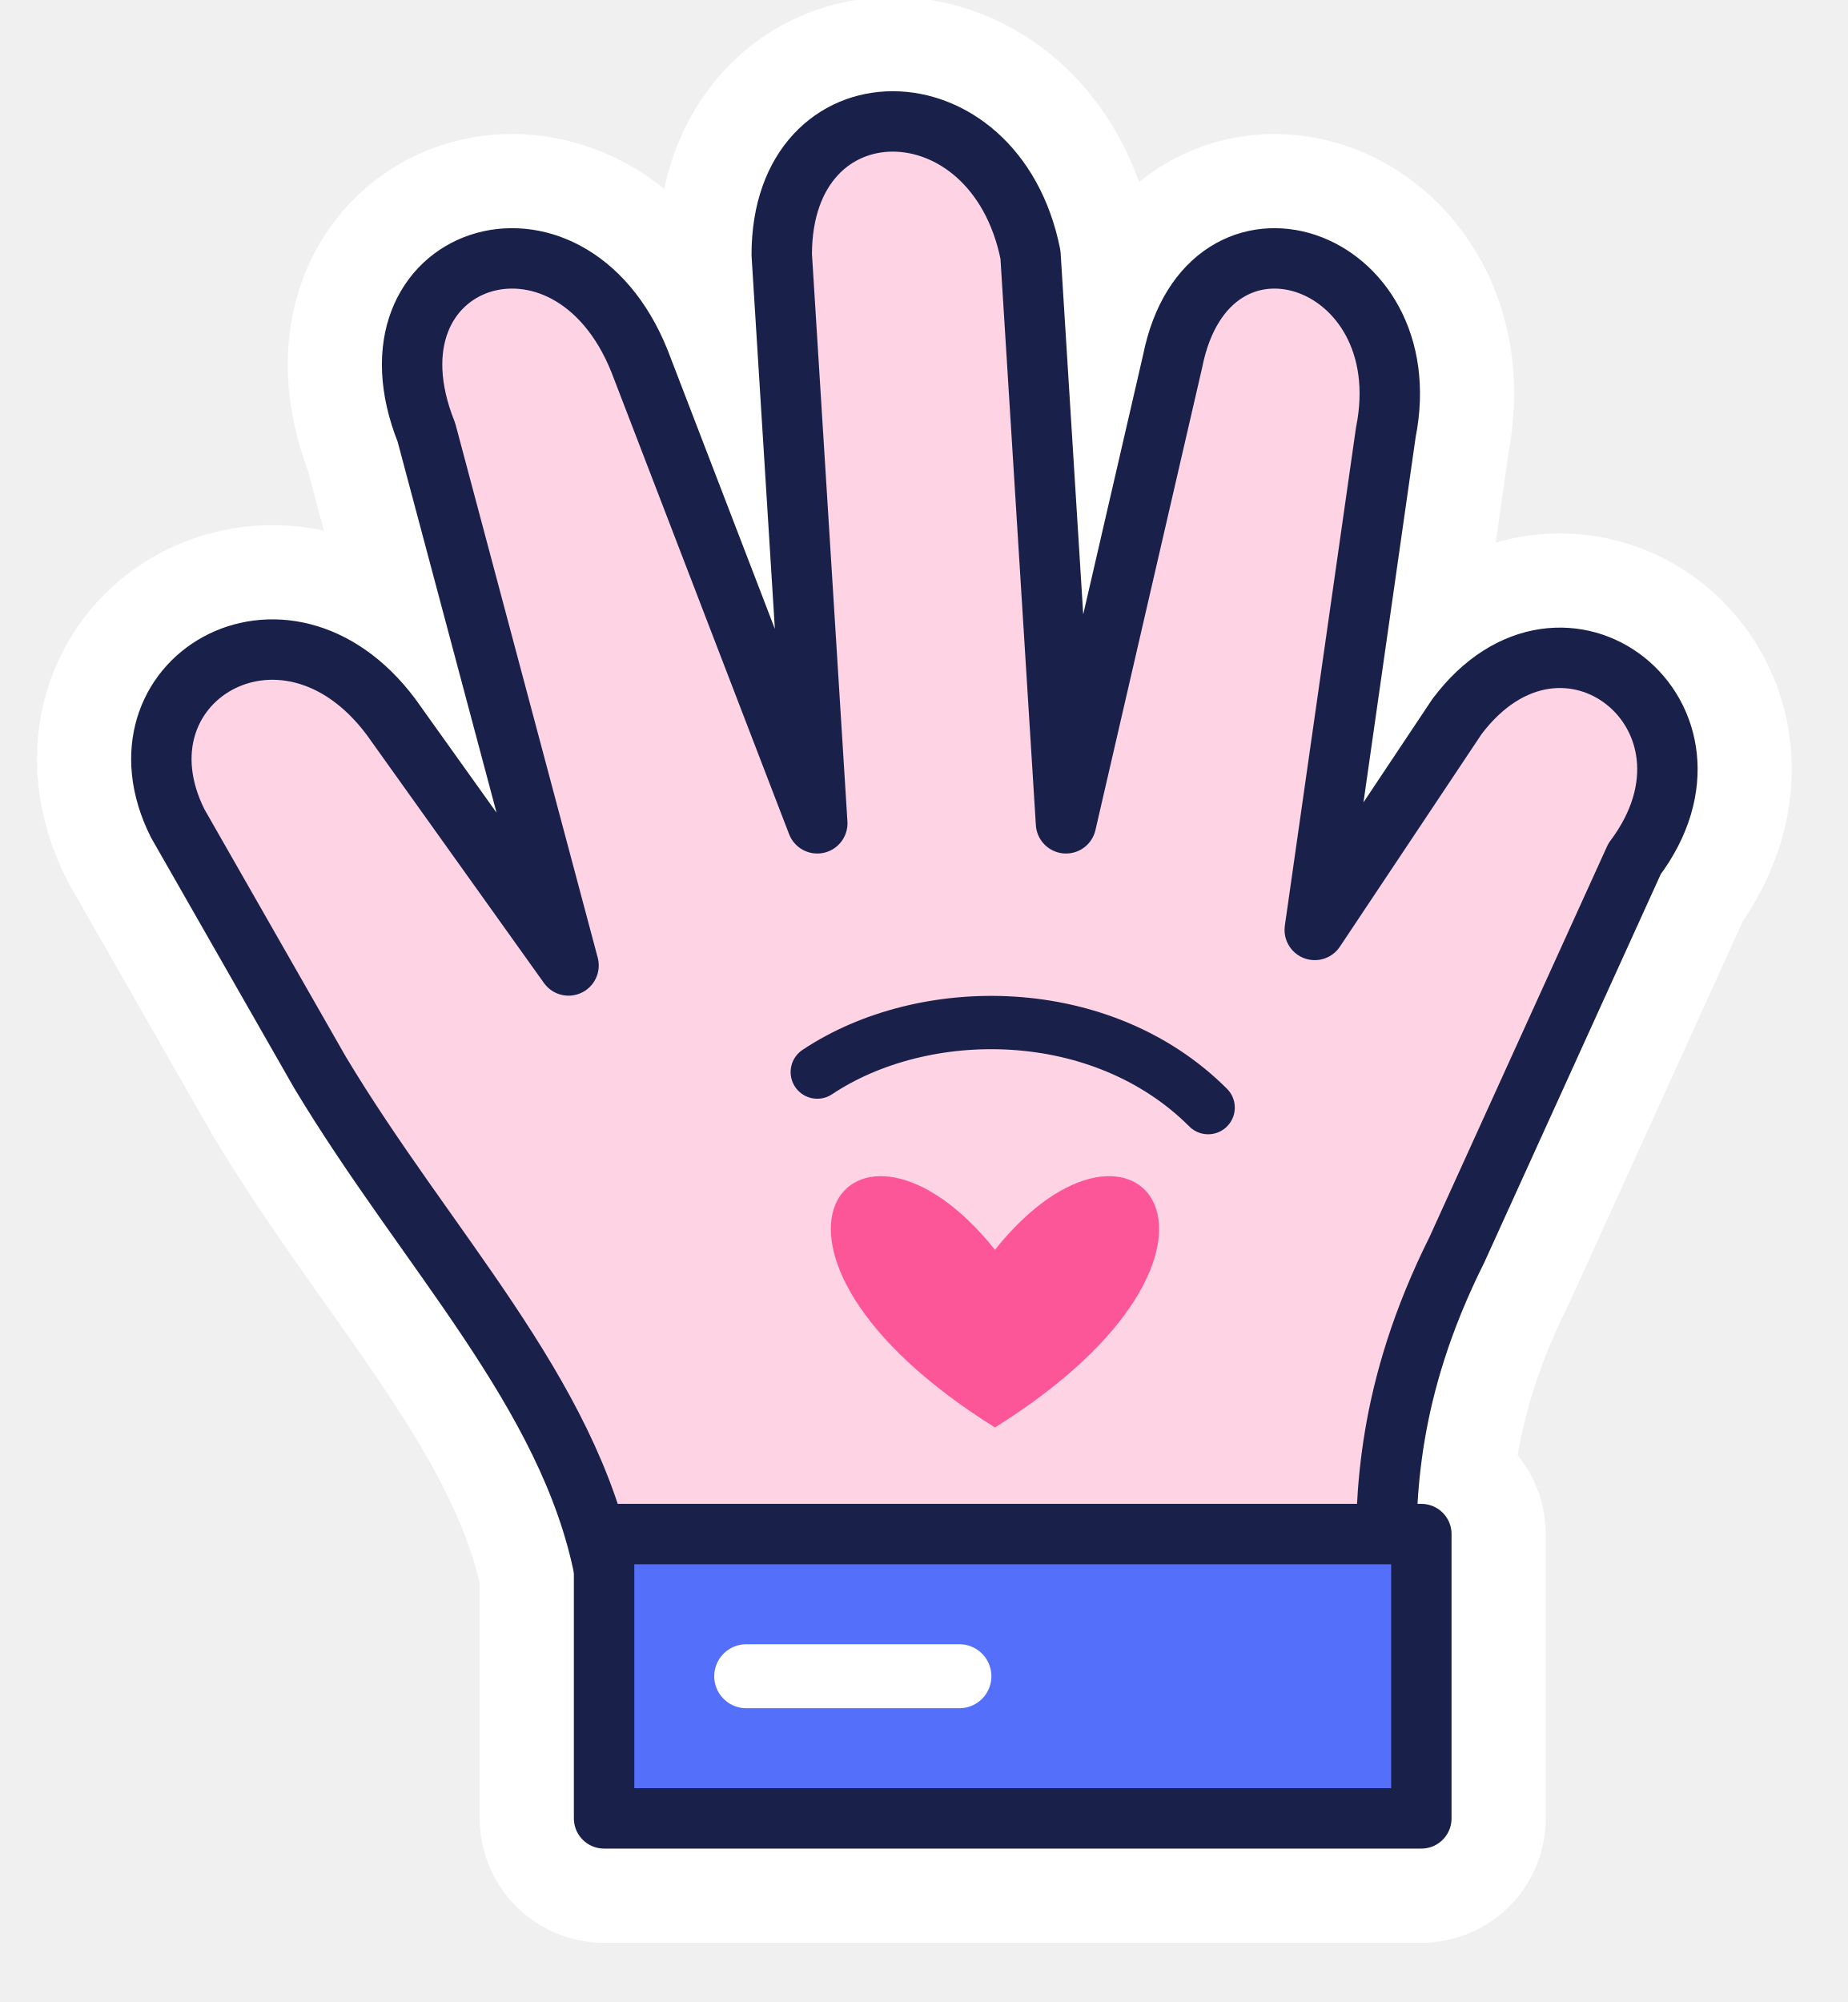
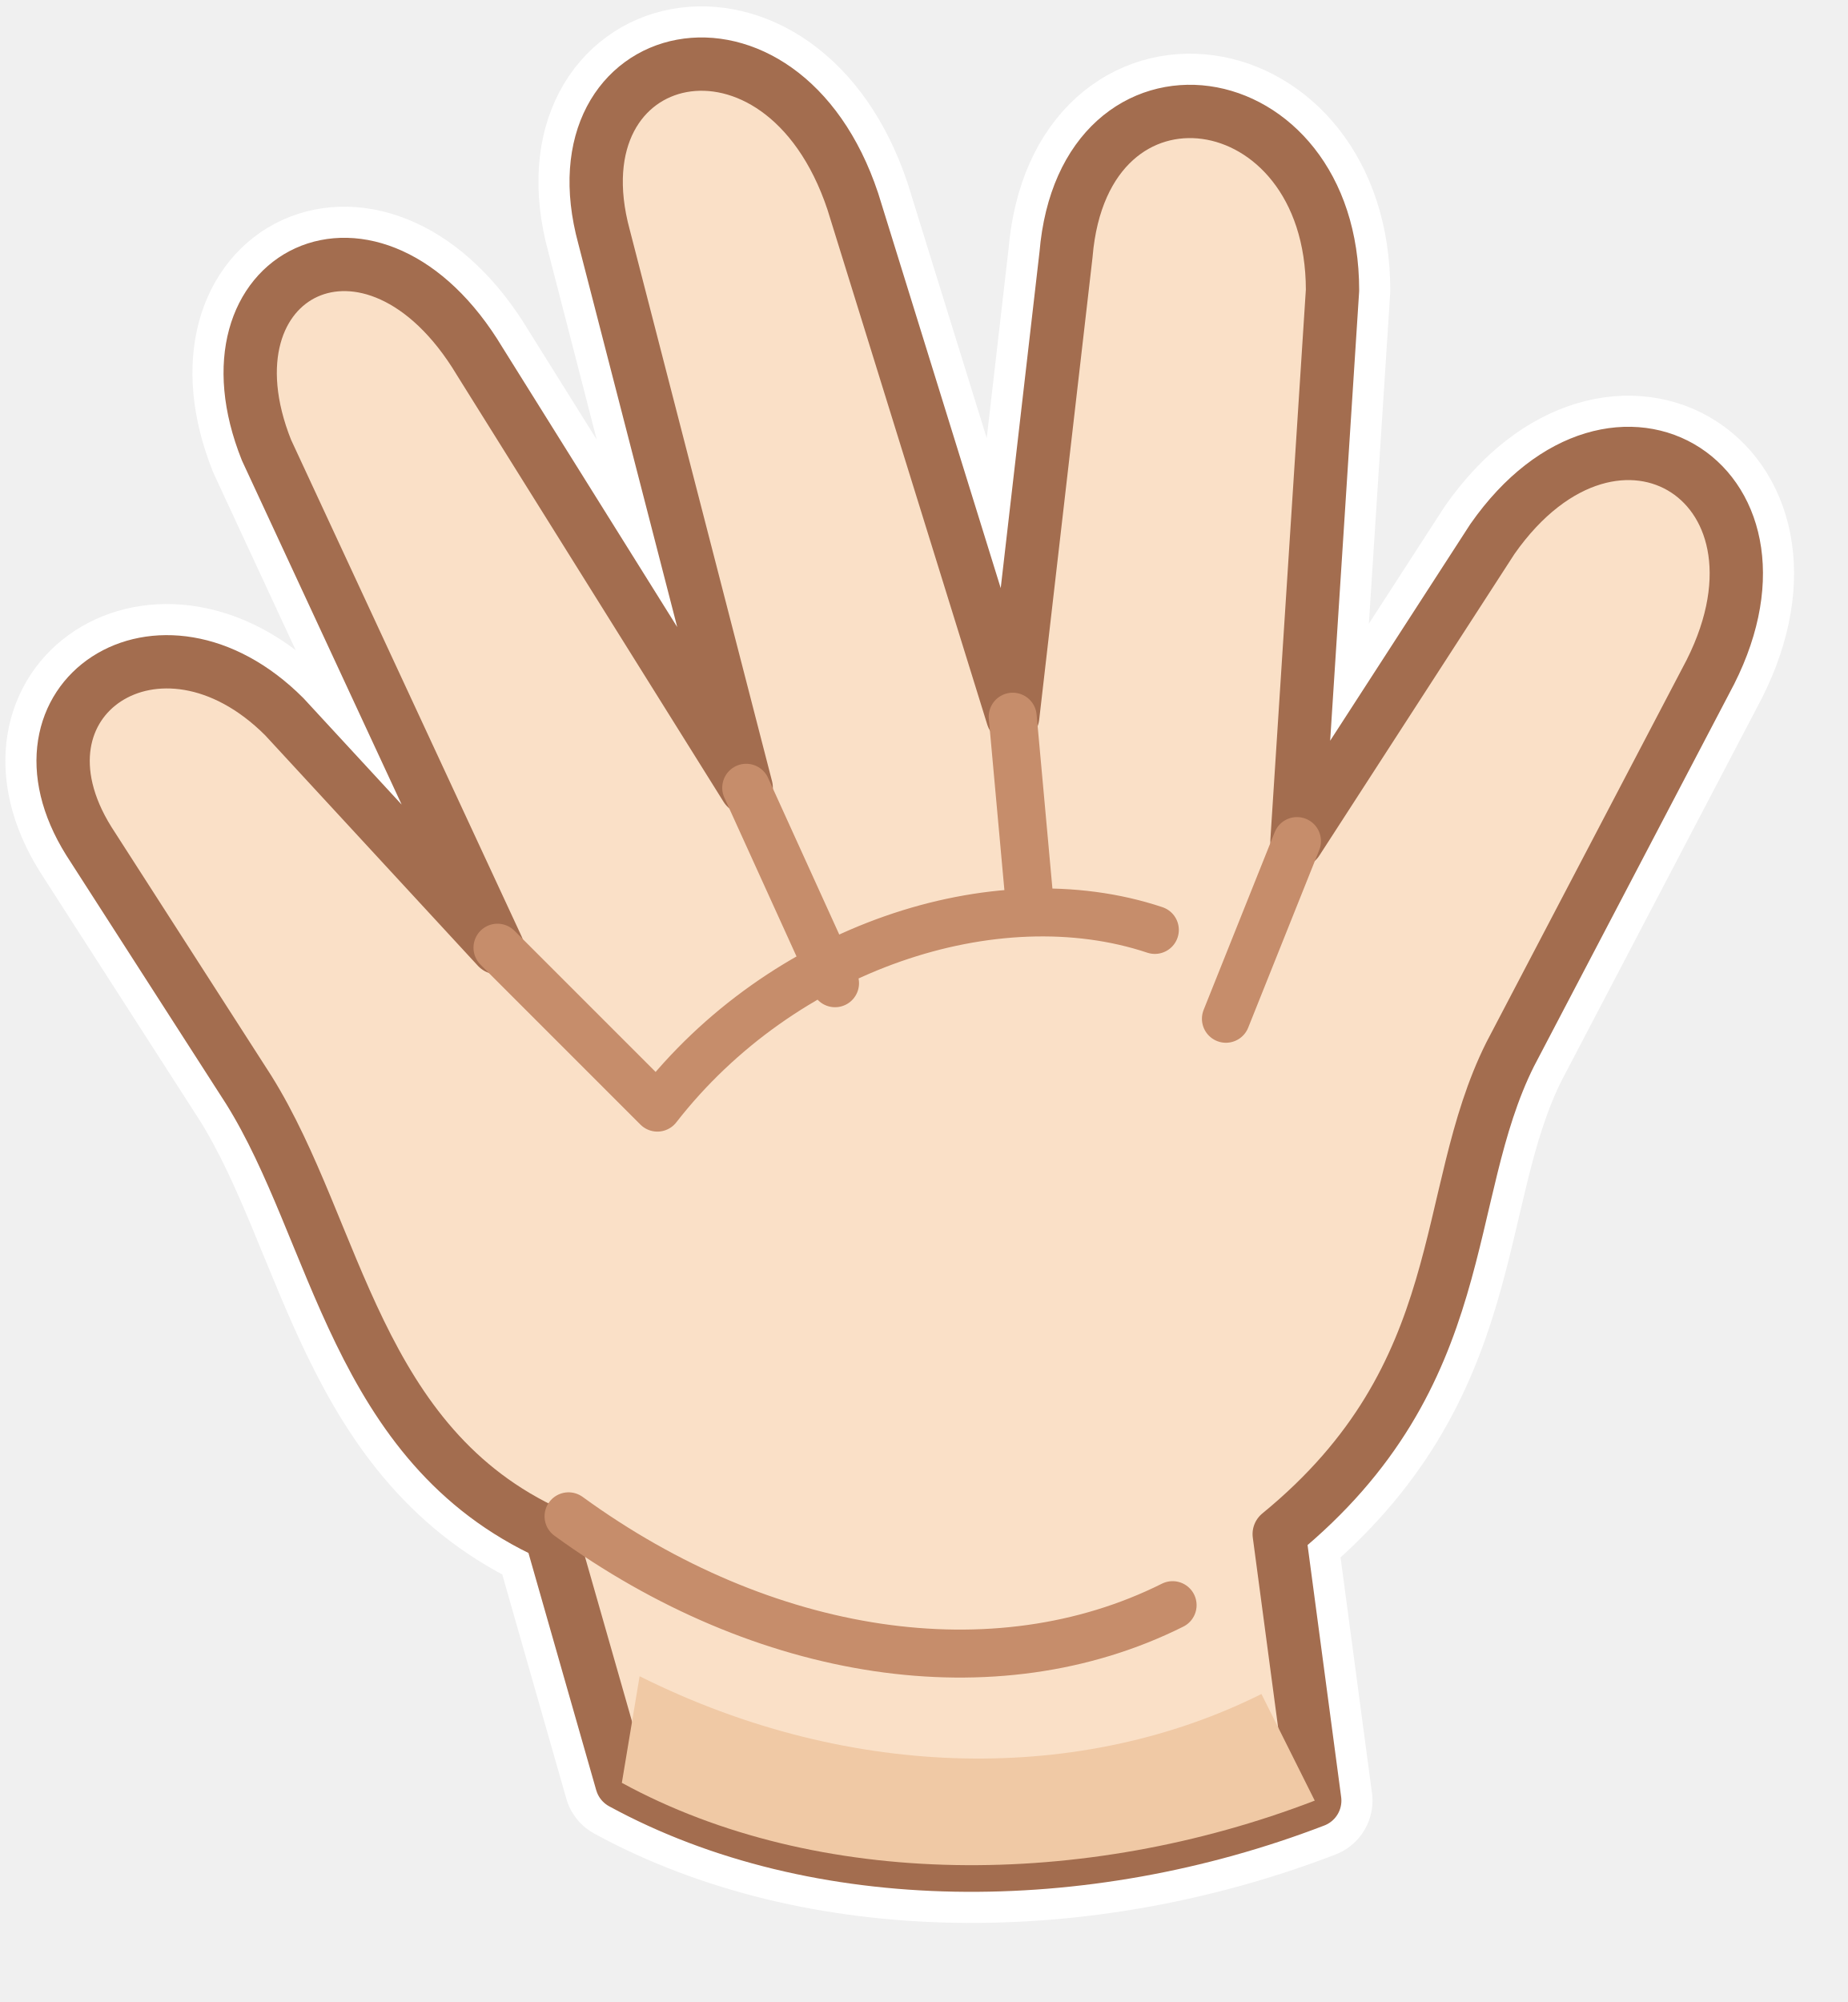
- <svg xmlns="http://www.w3.org/2000/svg" width="48" height="52" viewBox="0 0 52 56">
-   <g stroke="#FFFFFF" stroke-width="7" stroke-linejoin="round" stroke-linecap="round" fill="#FFFFFF">
-     <path d="M17 44C16 39 12 35 9 30L5 23C3 19 8 16 11 20L16 27L12 12C10 7 16 5 18 10L23 23L22 7C22 2 28 2 29 7L30 23L33 10C34 5 40 7 39 12L37 26L41 20C44 16 49 20 46 24L41 35C39 39 39 42 39 44Z" />
-     <path d="M17 43H40V51H17Z" />
-   </g>
-   <path d="M17 44C16 39 12 35 9 30L5 23C3 19 8 16 11 20L16 27L12 12C10 7 16 5 18 10L23 23L22 7C22 2 28 2 29 7L30 23L33 10C34 5 40 7 39 12L37 26L41 20C44 16 49 20 46 24L41 35C39 39 39 42 39 44Z" fill="#FED3E4" stroke="#19214B" stroke-width="1.7" stroke-linejoin="round" />
-   <path d="M23 30C26 28 31 28 34 31" fill="none" stroke="#19214B" stroke-width="1.5" stroke-linecap="round" />
-   <path d="M17 43H40V51H17Z" fill="#546FFA" stroke="#19214B" stroke-width="1.7" stroke-linejoin="round" />
-   <path d="M21 47H27" stroke="#FFFFFF" stroke-width="1.8" stroke-linecap="round" />
-   <path d="M28 35C24 30 20 35 28 40C36 35 32 30 28 35Z" fill="#FC5698" />
+ <svg xmlns="http://www.w3.org/2000/svg" width="48" height="52" viewBox="0 0 104 112">
+   <path d="M35 100L31 86C20 81 19 69 14 61L5 47C0 39 9 33 16 40L28 53L15 25C11 15 21 10 27 20L42 44L34 13C31 2 44 -1 48 11L57 40L60 14C61 2 75 4 75 16L73 47L84 30C91 20 102 27 96 38L85 59C81 67 83 77 72 86L74 101C61 106 46 106 35 100Z" fill="#FAE0C7" stroke="#FFFFFF" stroke-width="6.5" stroke-linejoin="round" />
+   <path d="M35 100L31 86C20 81 19 69 14 61L5 47C0 39 9 33 16 40L28 53L15 25C11 15 21 10 27 20L42 44L34 13C31 2 44 -1 48 11L57 40L60 14C61 2 75 4 75 16L73 47L84 30C91 20 102 27 96 38L85 59C81 67 83 77 72 86L74 101C61 106 46 106 35 100Z" fill="#FAE0C7" stroke="#A36D4F" stroke-width="3" stroke-linejoin="round" stroke-linecap="round" />
+   <path d="M36 94C48 100 61 100 71 95L74 101C61 106 46 106 35 100Z" fill="#F0C9A5" />
+   <path d="M28 53C31 56 34 59 37 62M42 44L47 55M57 40L58 51M73 47L69 57M37 62C44 53 56 49 65 52M32 85C43 93 56 95 66 90" fill="none" stroke="#C68D6B" stroke-width="2.7" stroke-linejoin="round" stroke-linecap="round" />
</svg>
